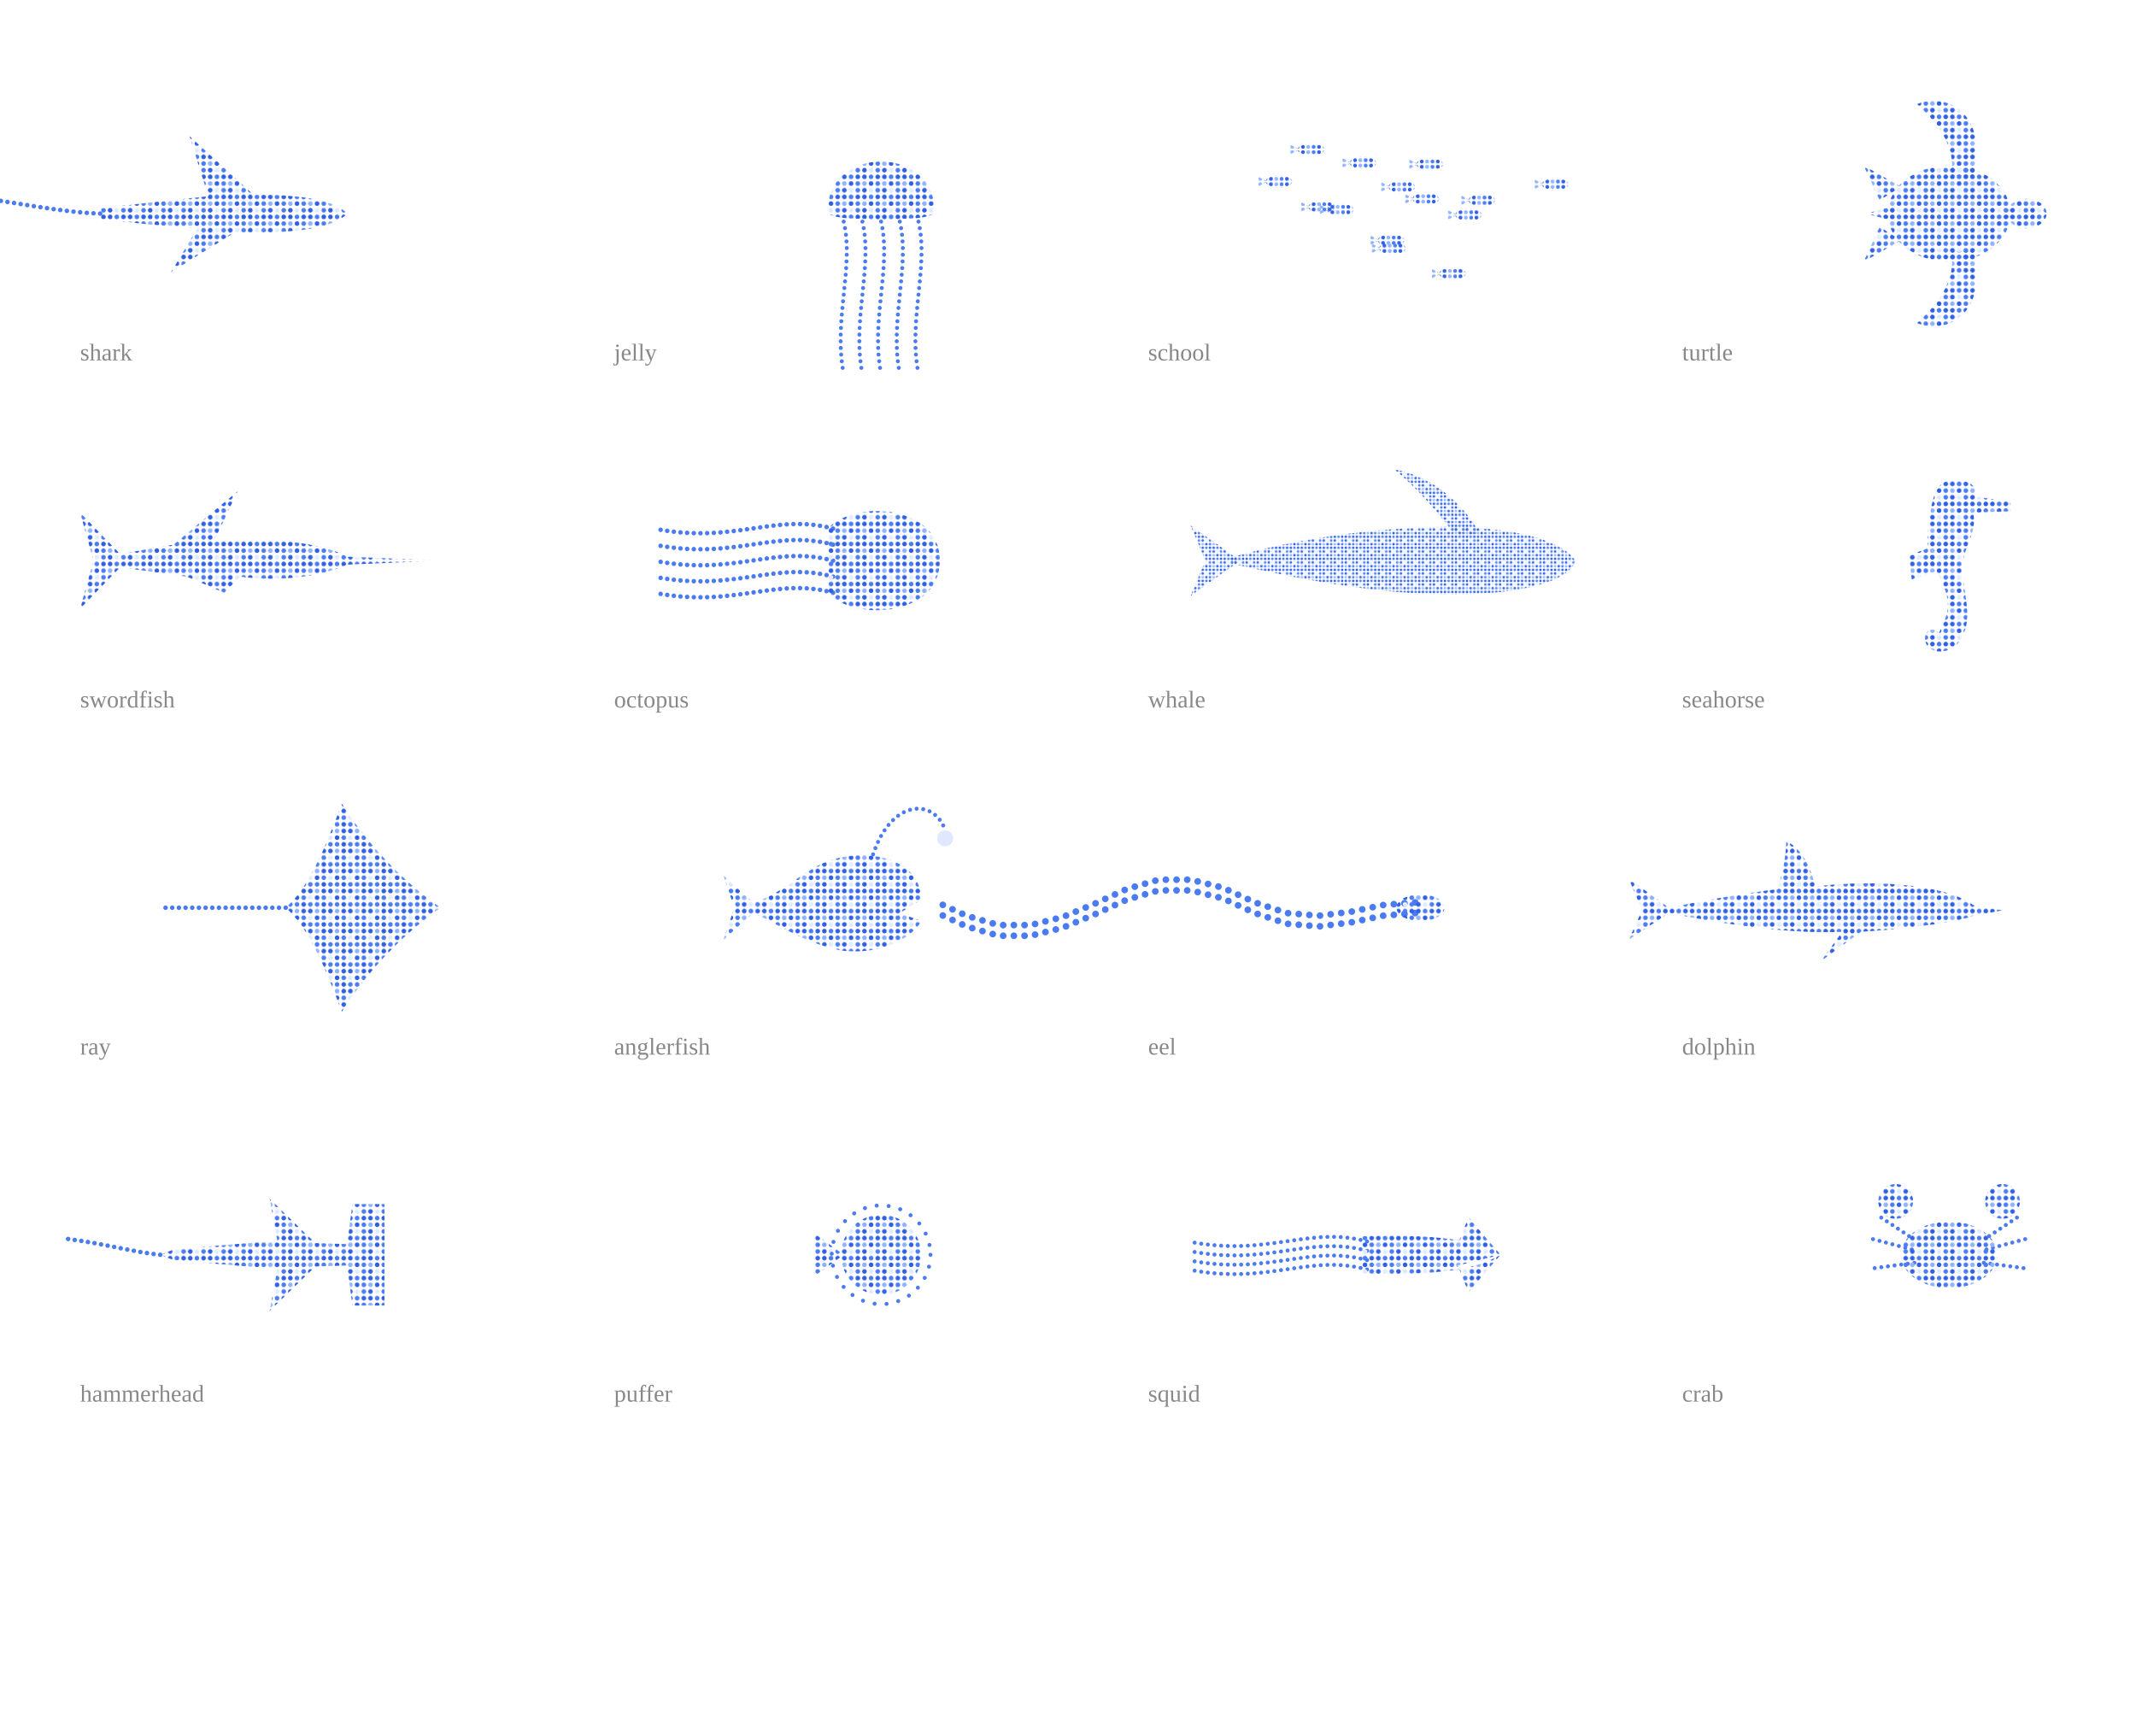
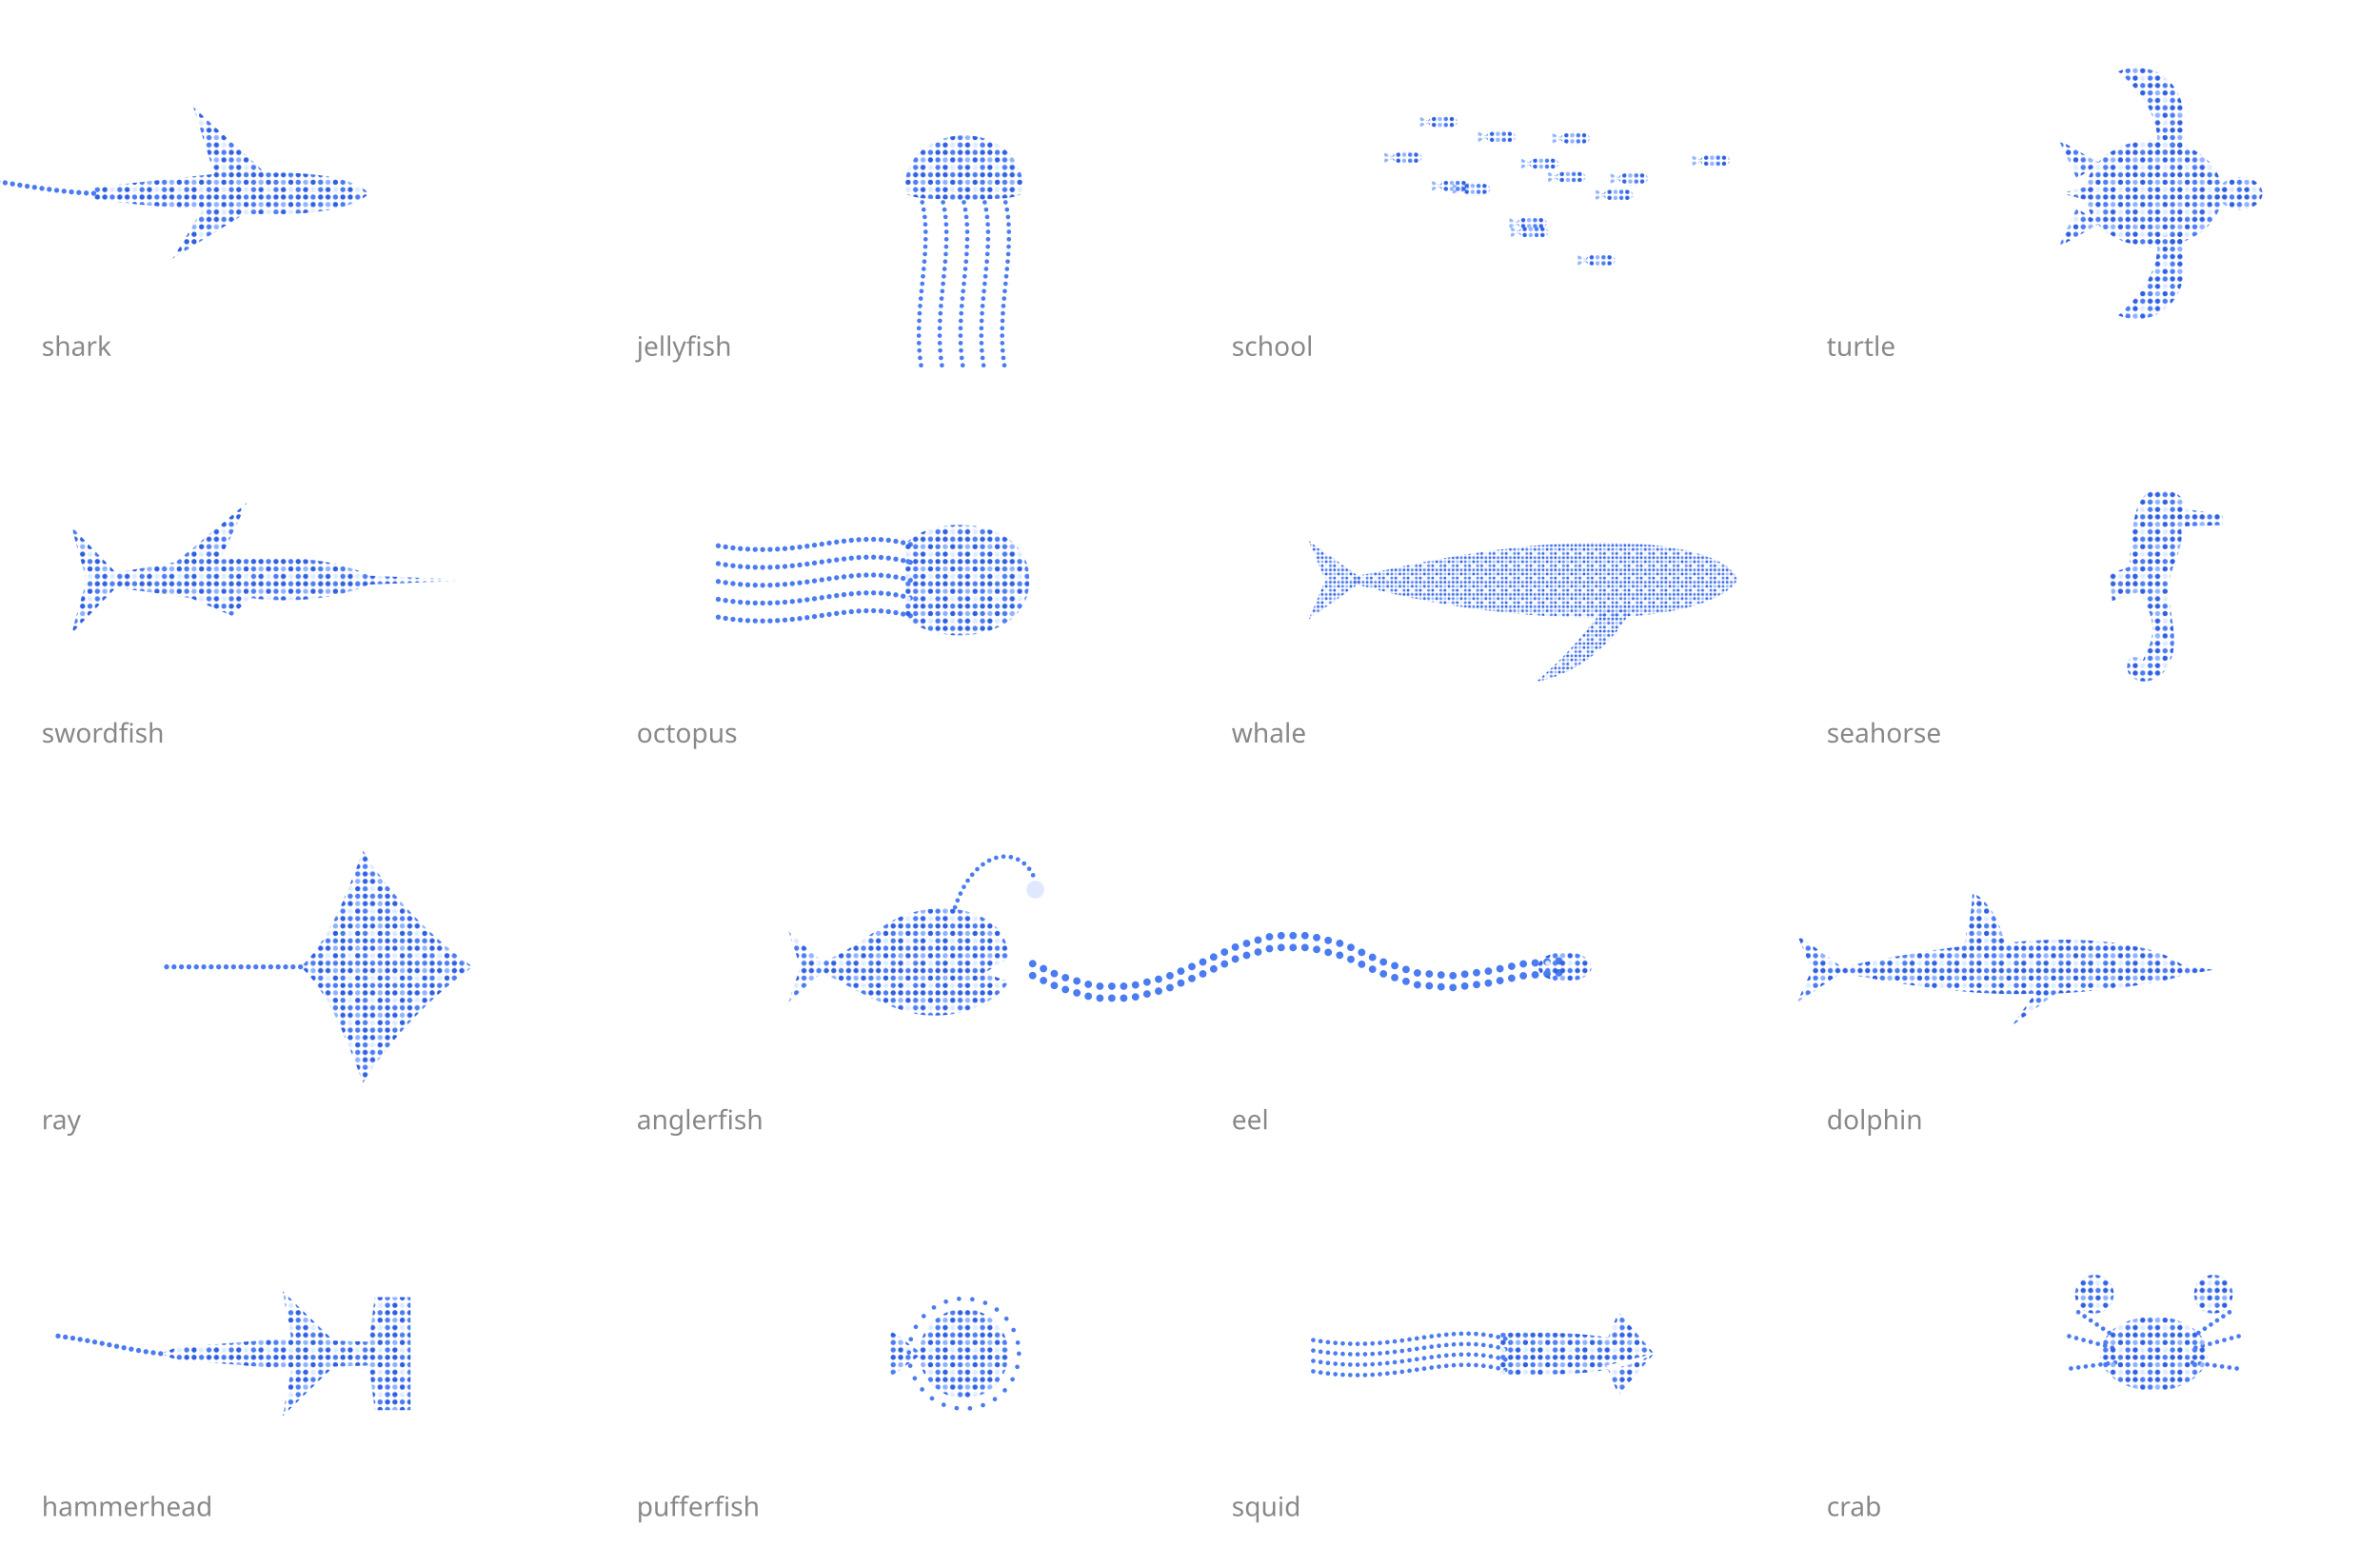
- <svg xmlns="http://www.w3.org/2000/svg" viewBox="0 0 1600 1300" style="background:#0d1016">
+ <svg xmlns="http://www.w3.org/2000/svg" viewBox="0 0 1600 1040" style="background:#0d1016">
  <defs>
    <pattern id="d" width="15" height="15" patternUnits="userSpaceOnUse">
      <circle cx="2.5" cy="2.5" r="1.75" fill="#2f5fe0" />
      <circle cx="7.5" cy="2.5" r="1.75" fill="#4a7bf0" />
      <circle cx="12.5" cy="2.5" r="1.75" fill="#2f5fe0" />
      <circle cx="2.5" cy="7.5" r="1.75" fill="#8fb0ff" />
      <circle cx="7.5" cy="7.5" r="1.75" fill="#2f5fe0" />
      <circle cx="12.5" cy="7.5" r="1.75" fill="#4a7bf0" />
      <circle cx="2.5" cy="12.5" r="1.75" fill="#2f5fe0" />
      <circle cx="7.5" cy="12.5" r="1.75" fill="#dfe8ff" />
      <circle cx="12.5" cy="12.5" r="1.75" fill="#4a7bf0" />
    </pattern>
    <pattern id="f" width="12" height="12" patternUnits="userSpaceOnUse">
      <circle cx="2" cy="2" r="1.45" fill="#4a7bf0" />
      <circle cx="6" cy="2" r="1.45" fill="#2f5fe0" />
      <circle cx="10" cy="2" r="1.45" fill="#8fb0ff" />
      <circle cx="2" cy="6" r="1.45" fill="#2f5fe0" />
      <circle cx="6" cy="6" r="1.45" fill="#dfe8ff" />
      <circle cx="10" cy="6" r="1.45" fill="#2f5fe0" />
      <circle cx="2" cy="10" r="1.45" fill="#4a7bf0" />
      <circle cx="6" cy="10" r="1.45" fill="#2f5fe0" />
      <circle cx="10" cy="10" r="1.45" fill="#8fb0ff" />
    </pattern>
    <g id="fi">
      <ellipse rx="10" ry="4.5" fill="url(#f)" />
      <path d="M-9,0L-16,-4L-16,4Z" fill="url(#f)" />
    </g>
    <path id="jt" d="M0,6C8,40-8,80 0,120">
      <animate attributeName="d" dur="2.4s" repeatCount="indefinite" values="M0,6C8,40-8,80 0,120;M0,6C-8,40 8,80 0,120;M0,6C8,40-8,80 0,120" />
    </path>
    <g id="tf">
      <path d="M18,-28C30,-72 0,-92-24,-82C-2,-62 4,-46 2,-28Z" fill="url(#d)">
        <animateTransform attributeName="transform" type="rotate" dur="2.6s" repeatCount="indefinite" values="0 10 -28;-28 10 -28;0 10 -28" />
      </path>
      <path d="M-36,-20L-64,-36L-52,-10Z" fill="url(#d)" />
    </g>
    <path id="ot" d="M-36,0C-80,-12-110,12-170,0">
      <animate attributeName="d" dur="1.8s" repeatCount="indefinite" values="M-36,0C-80,-12-110,12-170,0;M-36,0C-80,12-110,-12-170,0;M-36,0C-80,-12-110,12-170,0" />
    </path>
    <path id="el" d="M0,0L-24,2L-48,7L-72,10L-96,8L-120,-0L-144,-11L-168,-17L-192,-17L-216,-10L-240,1L-264,11L-288,17L-312,17L-336,10L-360,-1">
      <animate attributeName="d" dur="2s" repeatCount="indefinite" values="M0,0L-24,2L-48,7L-72,10L-96,8L-120,-0L-144,-11L-168,-17L-192,-17L-216,-10L-240,1L-264,11L-288,17L-312,17L-336,10L-360,-1;M0,0L-24,3L-48,2L-72,-3L-96,-12L-120,-18L-144,-14L-168,-5L-192,6L-216,15L-240,18L-264,14L-288,5L-312,-6L-336,-15L-360,-18;M0,0L-24,-2L-48,-7L-72,-10L-96,-8L-120,0L-144,11L-168,17L-192,17L-216,10L-240,-1L-264,-11L-288,-17L-312,-17L-336,-10L-360,1;M0,-0L-24,-3L-48,-2L-72,3L-96,12L-120,18L-144,14L-168,5L-192,-6L-216,-15L-240,-18L-264,-14L-288,-5L-312,6L-336,15L-360,18;M0,0L-24,2L-48,7L-72,10L-96,8L-120,-0L-144,-11L-168,-17L-192,-17L-216,-10L-240,1L-264,11L-288,17L-312,17L-336,10L-360,-1" />
    </path>
    <g id="cl">
      <path d="M30,-14L54,-30M28,-4L58,-12M26,6L56,10" fill="none" stroke="#4a7bf0" stroke-linecap="round" stroke-dasharray="0 5" stroke-width="3">
        <animateTransform attributeName="transform" type="rotate" dur="0.5s" repeatCount="indefinite" values="0 26 0;8 26 0;0 26 0" />
      </path>
      <circle cx="40" cy="-40" r="13" fill="url(#d)" />
    </g>
  </defs>
-   <g transform="translate(260,160) scale(1)">
+   <g transform="translate(248,130) scale(1,1)">
    <path d="M0,0C-8,-9-30,-13-55,-14L-70,-14L-118,-58L-104,-13L-150,-8L-185,-4L-185,4L-150,8L-112,11L-132,44L-84,14L-55,14C-30,13-8,9,0,0Z" fill="url(#d)" />
    <path d="M-185,0C-215,-1-245,-8-290,-14" fill="none" stroke="#4a7bf0" stroke-linecap="round" stroke-dasharray="0 5" stroke-width="3.4">
      <animate attributeName="d" dur="1.6s" repeatCount="indefinite" values="M-185,0C-215,-1-245,-8-290,-14;M-185,0C-215,2-245,10-290,16;M-185,0C-215,-1-245,-8-290,-14" />
    </path>
  </g>
-   <text x="60" y="270" fill="#888" font-size="18">shark</text>
-   <g transform="translate(660,160) scale(1)">
+   <text x="28" y="239.2" fill="#888" font-size="18" font-family="sans-serif">shark</text>
+   <g transform="translate(648,130) scale(1,1)">
    <g>
      <animateTransform attributeName="transform" type="scale" dur="2.4s" repeatCount="indefinite" values="1 1;1.12 .82;1 1" />
      <path d="M-40,0C-42,-52 42,-52 40,0C28,6 14,2 0,6C-14,2-28,6-40,0Z" fill="url(#d)" />
    </g>
    <g fill="none" stroke="#4a7bf0" stroke-linecap="round" stroke-dasharray="0 5" stroke-width="3">
      <use href="#jt" x="-28" />
      <use href="#jt" x="-14" />
      <use href="#jt" x="0" />
      <use href="#jt" x="14" />
      <use href="#jt" x="28" />
    </g>
  </g>
-   <text x="460" y="270" fill="#888" font-size="18">jelly</text>
-   <g transform="translate(1060,160) scale(1)">
+   <text x="428" y="239.2" fill="#888" font-size="18" font-family="sans-serif">jellyfish</text>
+   <g transform="translate(1048,130) scale(1,1)">
    <g>
      <use href="#fi" x="-39" y="-38">
        <animateTransform attributeName="transform" type="translate" dur="2.3s" repeatCount="indefinite" values="0 0;3 2;0 0" />
      </use>
      <use href="#fi" x="8" y="-11">
        <animateTransform attributeName="transform" type="translate" dur="1.7s" repeatCount="indefinite" values="0 0;3 4;0 0" />
      </use>
      <use href="#fi" x="-102" y="-24">
        <animateTransform attributeName="transform" type="translate" dur="1.7s" repeatCount="indefinite" values="0 0;3 2;0 0" />
      </use>
      <use href="#fi" x="-17" y="26">
        <animateTransform attributeName="transform" type="translate" dur="1.7s" repeatCount="indefinite" values="0 0;3 3;0 0" />
      </use>
      <use href="#fi" x="28" y="45">
        <animateTransform attributeName="transform" type="translate" dur="2.2s" repeatCount="indefinite" values="0 0;3 3;0 0" />
      </use>
      <use href="#fi" x="105" y="-22">
        <animateTransform attributeName="transform" type="translate" dur="2.5s" repeatCount="indefinite" values="0 0;3 3;0 0" />
      </use>
      <use href="#fi" x="-78" y="-48">
        <animateTransform attributeName="transform" type="translate" dur="1.9s" repeatCount="indefinite" values="0 0;3 4;0 0" />
      </use>
      <use href="#fi" x="-70" y="-5">
        <animateTransform attributeName="transform" type="translate" dur="2.2s" repeatCount="indefinite" values="0 0;3 3;0 0" />
      </use>
      <use href="#fi" x="11" y="-37">
        <animateTransform attributeName="transform" type="translate" dur="1.7s" repeatCount="indefinite" values="0 0;3 3;0 0" />
      </use>
      <use href="#fi" x="40" y="1">
        <animateTransform attributeName="transform" type="translate" dur="1.9s" repeatCount="indefinite" values="0 0;3 4;0 0" />
      </use>
      <use href="#fi" x="-10" y="-20">
        <animateTransform attributeName="transform" type="translate" dur="2.4s" repeatCount="indefinite" values="0 0;3 4;0 0" />
      </use>
      <use href="#fi" x="-56" y="-3">
        <animateTransform attributeName="transform" type="translate" dur="2.1s" repeatCount="indefinite" values="0 0;3 5;0 0" />
      </use>
      <use href="#fi" x="50" y="-10">
        <animateTransform attributeName="transform" type="translate" dur="2.6s" repeatCount="indefinite" values="0 0;3 2;0 0" />
      </use>
      <use href="#fi" x="-18" y="20">
        <animateTransform attributeName="transform" type="translate" dur="1.8s" repeatCount="indefinite" values="0 0;3 3;0 0" />
      </use>
    </g>
  </g>
-   <text x="860" y="270" fill="#888" font-size="18">school</text>
-   <g transform="translate(1460,160) scale(1)">
+   <text x="828" y="239.2" fill="#888" font-size="18" font-family="sans-serif">school</text>
+   <g transform="translate(1448,130) scale(1,1)">
    <use href="#tf" />
    <use href="#tf" transform="scale(1,-1)" />
    <ellipse rx="46" ry="36" fill="url(#d)" />
    <ellipse cx="58" rx="15" ry="11" fill="url(#d)" />
    <path d="M-44,-5L-62,0L-44,5Z" fill="url(#d)" />
  </g>
-   <text x="1260" y="270" fill="#888" font-size="18">turtle</text>
-   <g transform="translate(260,420) scale(1)">
+   <text x="1228" y="239.2" fill="#888" font-size="18" font-family="sans-serif">turtle</text>
+   <g transform="translate(248,390) scale(1,1)">
    <path d="M70,0L0,-3C-20,-14-60,-18-100,-14L-82,-52L-130,-12L-170,-5L-200,-36L-190,0L-200,36L-170,5L-120,12L-92,24L-80,12C-50,16-20,12 0,3Z" fill="url(#d)" />
  </g>
-   <text x="60" y="530" fill="#888" font-size="18">swordfish</text>
-   <g transform="translate(660,420) scale(1)">
+   <text x="28" y="499.2" fill="#888" font-size="18" font-family="sans-serif">swordfish</text>
+   <g transform="translate(648,390) scale(1,1)">
    <g fill="none" stroke="#4a7bf0" stroke-linecap="round" stroke-dasharray="0 5" stroke-width="3.4">
      <use href="#ot" y="-24" />
      <use href="#ot" y="-12" />
      <use href="#ot" y="0" />
      <use href="#ot" y="12" />
      <use href="#ot" y="24" />
    </g>
    <g>
      <animateTransform attributeName="transform" type="scale" dur="1.8s" repeatCount="indefinite" values="1 1;.9 1.12;1 1" />
      <path d="M44,0C44,-42-20,-46-40,-24L-40,24C-20,46 44,42 44,0Z" fill="url(#d)" />
    </g>
  </g>
-   <text x="460" y="530" fill="#888" font-size="18">octopus</text>
-   <g transform="translate(1180,420) scale(0.55,-0.55)">
+   <text x="428" y="499.2" fill="#888" font-size="18" font-family="sans-serif">octopus</text>
+   <g transform="translate(1168,390) scale(0.55,0.55)">
    <path d="M0,0C-10,-35-110,-55-250,-42C-350,-32-420,-14-470,-4L-470,4C-400,24-300,44-180,46C-90,46-20,30 0,0Z" fill="url(#d)" />
    <path d="M-130,36C-150,76-196,116-246,124C-210,94-186,64-166,38Z" fill="url(#d)">
      <animateTransform attributeName="transform" type="rotate" dur="4s" repeatCount="indefinite" values="0 -150 36;14 -150 36;0 -150 36" />
    </path>
    <path d="M-462,-4L-524,-48L-504,0L-524,48L-462,4Z" fill="url(#d)">
      <animateTransform attributeName="transform" type="rotate" dur="4s" repeatCount="indefinite" values="0 -470 0;-14 -470 0;14 -470 0;0 -470 0" />
    </path>
  </g>
-   <text x="860" y="530" fill="#888" font-size="18">whale</text>
-   <g transform="translate(1460,420) scale(1)">
+   <text x="828" y="499.2" fill="#888" font-size="18" font-family="sans-serif">whale</text>
+   <g transform="translate(1448,390) scale(1,1)">
    <path d="M0,-60C15,-62 22,-55 20,-48L46,-44L46,-37L18,-36C22,-20 8,-8 10,10C12,30 18,45 8,60C0,72-18,70-18,58C-18,50-8,50-8,56C-6,48 2,40-2,25C-6,10-18,0-16,-20C-14,-40-12,-58 0,-60Z" fill="url(#d)" />
    <path d="M-14,-10L-30,-4L-28,14L-10,8Z" fill="url(#d)">
      <animateTransform attributeName="transform" type="rotate" dur="0.6s" repeatCount="indefinite" values="0 -12 0;-18 -12 0;0 -12 0" />
    </path>
  </g>
-   <text x="1260" y="530" fill="#888" font-size="18">seahorse</text>
-   <g transform="translate(260,680) scale(1)">
+   <text x="1228" y="499.2" fill="#888" font-size="18" font-family="sans-serif">seahorse</text>
+   <g transform="translate(248,650) scale(1,1)">
    <g transform="rotate(90)">
      <g>
        <animateTransform attributeName="transform" type="scale" dur="3.2s" repeatCount="indefinite" values="1 1;.62 1;1 1" />
        <path d="M0,-70C14,-50 40,-20 78,4C40,18 14,30 0,46C-14,30-40,18-78,4C-40,-20-14,-50 0,-70Z" fill="url(#d)" />
      </g>
      <path d="M0,46L0,140" fill="none" stroke="#4a7bf0" stroke-linecap="round" stroke-dasharray="0 5" stroke-width="3.4" />
    </g>
  </g>
-   <text x="60" y="790" fill="#888" font-size="18">ray</text>
-   <g transform="translate(660,680) scale(1)">
+   <text x="28" y="759.2" fill="#888" font-size="18" font-family="sans-serif">ray</text>
+   <g transform="translate(648,650) scale(1,1)">
    <path d="M30,-6C30,-40-20,-48-50,-30C-70,-18-80,-8-96,-4L-118,-24L-110,0L-118,24L-96,4C-80,10-60,26-30,32C0,36 24,22 30,10L14,4Z" fill="url(#d)" />
    <path d="M-6,-40C8,-82 40,-82 48,-58" fill="none" stroke="#4a7bf0" stroke-linecap="round" stroke-dasharray="0 5" stroke-width="3" />
    <circle cx="48" cy="-52" r="6" fill="#dfe8ff">
      <animate attributeName="opacity" values="1;.25;1" dur="2.2s" repeatCount="indefinite" />
    </circle>
  </g>
-   <text x="460" y="790" fill="#888" font-size="18">anglerfish</text>
-   <g transform="translate(1060,680) scale(1)">
+   <text x="428" y="759.2" fill="#888" font-size="18" font-family="sans-serif">anglerfish</text>
+   <g transform="translate(1048,650) scale(1,1)">
    <g fill="none" stroke="#4a7bf0" stroke-linecap="round" stroke-dasharray="0 8" stroke-width="5">
      <use href="#el" y="-4" />
      <use href="#el" y="4" />
    </g>
    <ellipse cx="4" rx="18" ry="10" fill="url(#d)" />
  </g>
-   <text x="860" y="790" fill="#888" font-size="18">eel</text>
-   <g transform="translate(1460,680) scale(1)">
+   <text x="828" y="759.2" fill="#888" font-size="18" font-family="sans-serif">eel</text>
+   <g transform="translate(1448,650) scale(1,1)">
    <path d="M40,2L18,-2C0,-16-50,-22-100,-16C-104,-30-110,-44-122,-50C-122,-36-126,-24-128,-14C-160,-10-190,-4-210,0L-240,-22L-230,2L-240,24L-210,4C-170,12-120,20-80,18L-96,40L-66,18C-30,16 10,10 18,6Z" fill="url(#d)" />
  </g>
-   <text x="1260" y="790" fill="#888" font-size="18">dolphin</text>
-   <g transform="translate(260,940) scale(1)">
+   <text x="1228" y="759.2" fill="#888" font-size="18" font-family="sans-serif">dolphin</text>
+   <g transform="translate(248,910) scale(1,1)">
    <path d="M4,-38L28,-38L28,38L4,38L0,8L-60,10L-130,4L-140,0L-130,-4L-60,-10L0,-8ZM-24,-9L-58,-42L-52,-9ZM-24,9L-58,42L-52,9Z" fill="url(#d)" />
    <path d="M-140,0C-160,-2-180,-8-210,-12" fill="none" stroke="#4a7bf0" stroke-linecap="round" stroke-dasharray="0 5" stroke-width="3.4">
      <animate attributeName="d" dur="1.4s" repeatCount="indefinite" values="M-140,0C-160,-2-180,-8-210,-12;M-140,0C-160,2-180,8-210,12;M-140,0C-160,-2-180,-8-210,-12" />
    </path>
  </g>
-   <text x="60" y="1050" fill="#888" font-size="18">hammerhead</text>
-   <g transform="translate(660,940) scale(1)">
+   <text x="28" y="1019.2" fill="#888" font-size="18" font-family="sans-serif">hammerhead</text>
+   <g transform="translate(648,910) scale(1,1)">
    <path d="M-28,0L-50,-16L-50,16Z" fill="url(#d)" />
    <g>
      <animateTransform attributeName="transform" type="scale" dur="5s" repeatCount="indefinite" values="1;1.22;1.22;1" />
      <circle r="30" fill="url(#d)" />
      <circle r="37" fill="none" stroke="#4a7bf0" stroke-linecap="round" stroke-width="3" stroke-dasharray="0 9" />
    </g>
  </g>
-   <text x="460" y="1050" fill="#888" font-size="18">puffer</text>
-   <g transform="translate(1060,940) scale(1)">
+   <text x="428" y="1019.2" fill="#888" font-size="18" font-family="sans-serif">pufferfish</text>
+   <g transform="translate(1048,910) scale(1,1)">
    <g fill="none" stroke="#4a7bf0" stroke-linecap="round" stroke-dasharray="0 5" stroke-width="3">
      <use href="#ot" y="-10" />
      <use href="#ot" y="-3" />
      <use href="#ot" y="4" />
      <use href="#ot" y="11" />
    </g>
    <path d="M64,0C50,-8 30,-16-40,-14L-40,14C30,16 50,8 64,0ZM64,0L40,-28L32,-8ZM64,0L40,28L32,8Z" fill="url(#d)" />
  </g>
-   <text x="860" y="1050" fill="#888" font-size="18">squid</text>
-   <g transform="translate(1460,940) scale(1)">
+   <text x="828" y="1019.2" fill="#888" font-size="18" font-family="sans-serif">squid</text>
+   <g transform="translate(1448,910) scale(1,1)">
    <use href="#cl" />
    <use href="#cl" transform="scale(-1,1)" />
    <ellipse rx="36" ry="25" fill="url(#d)" />
  </g>
-   <text x="1260" y="1050" fill="#888" font-size="18">crab</text>
+   <text x="1228" y="1019.2" fill="#888" font-size="18" font-family="sans-serif">crab</text>
</svg>
